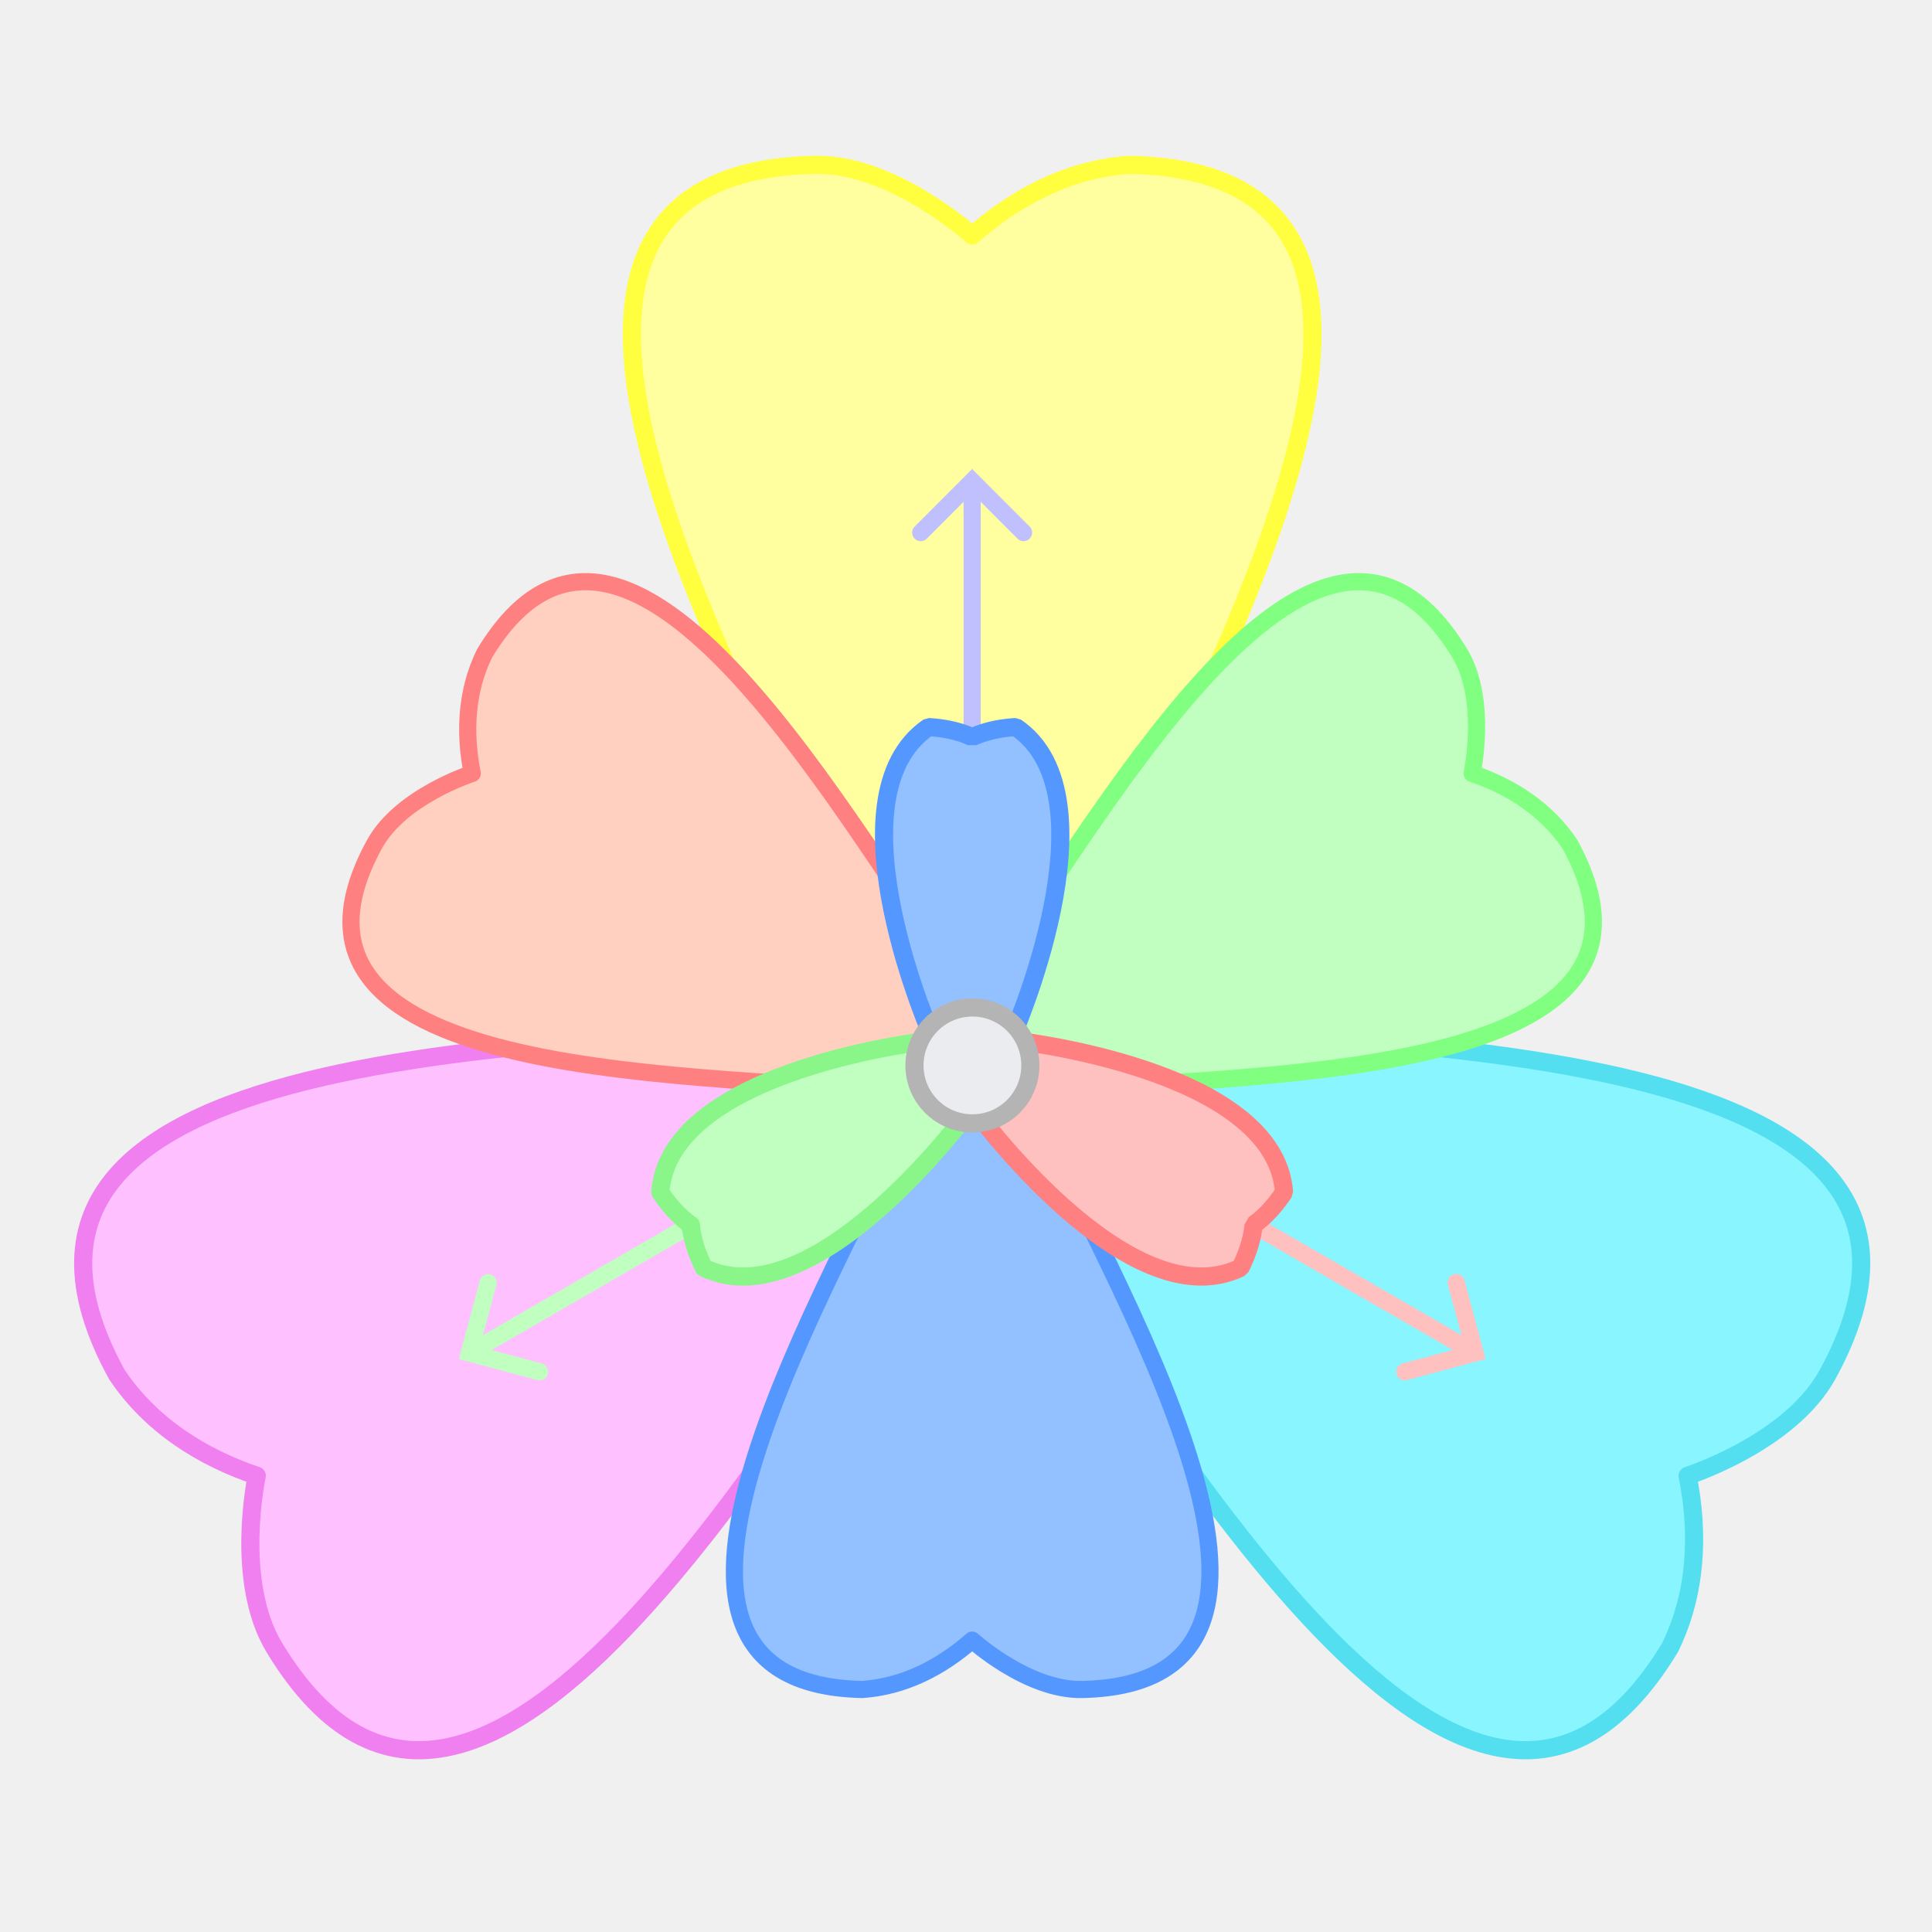
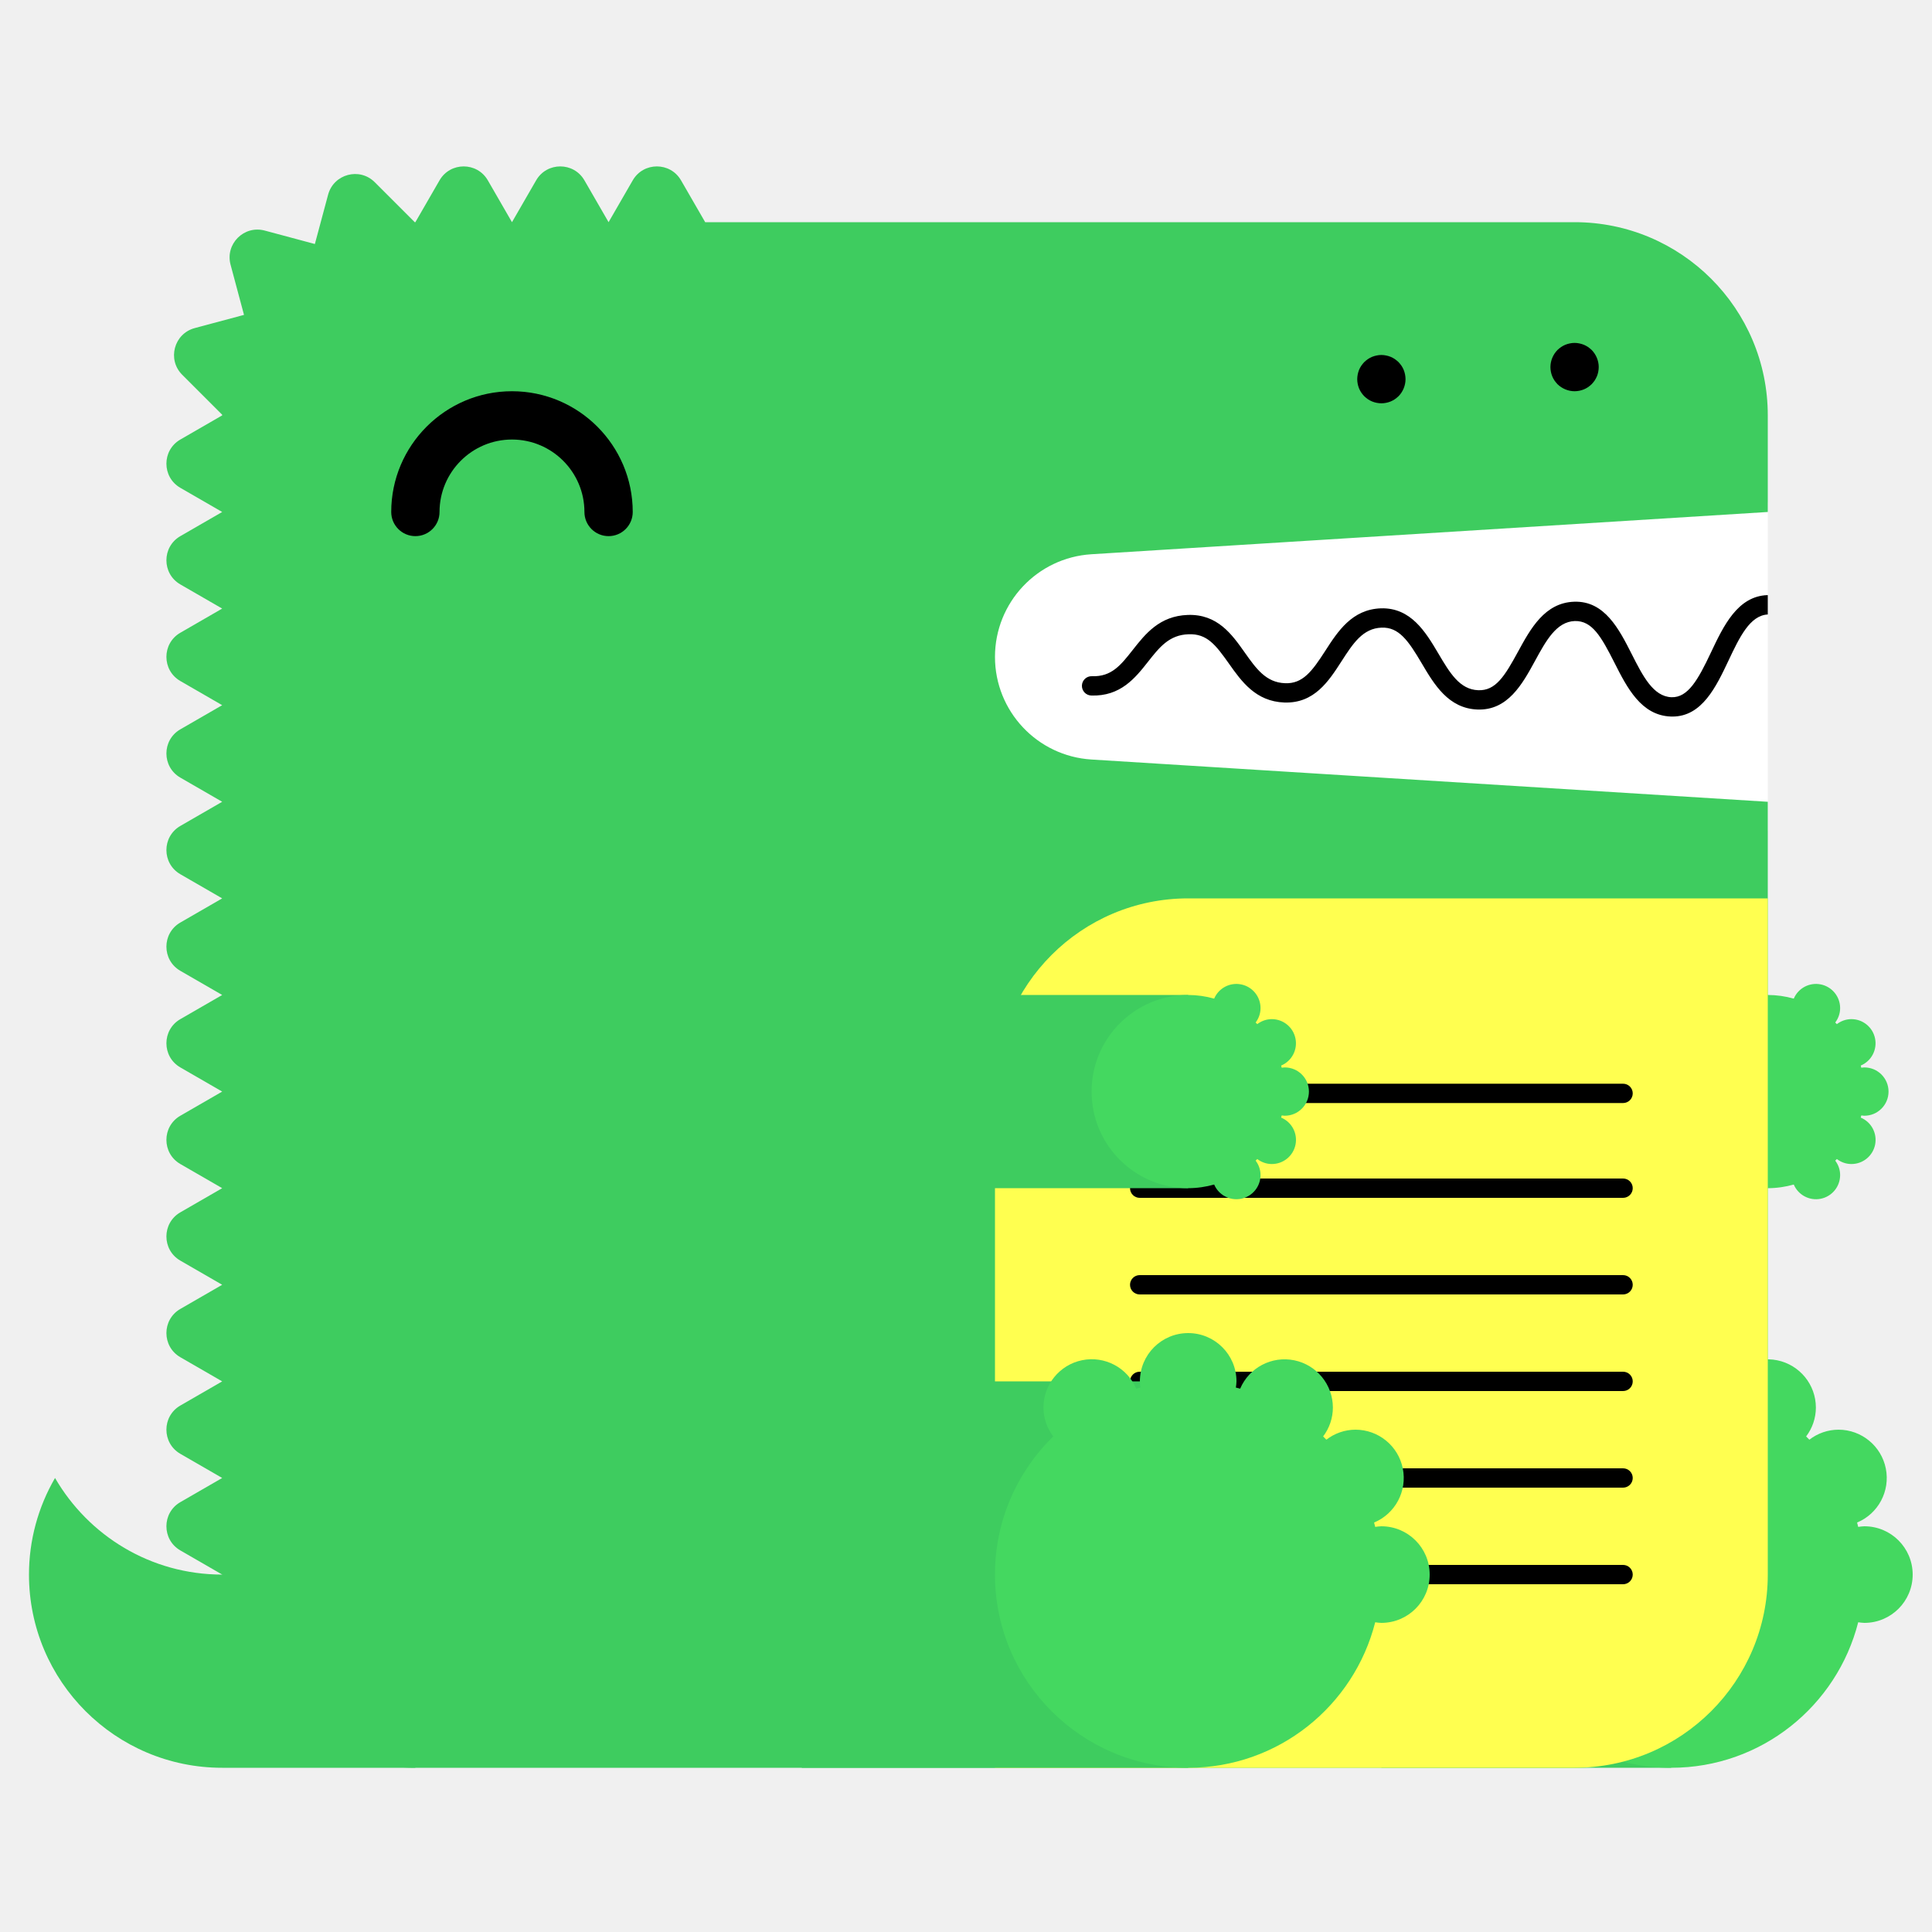
- <svg xmlns="http://www.w3.org/2000/svg" width="500" height="500" viewBox="0 0 132.292 132.292" version="1.1" id="svg1">
-   <defs id="defs1">
-     <marker style="overflow:visible" id="ArrowWideRounded" refX="0" refY="0" orient="auto-start-reverse" markerWidth="1" markerHeight="1" viewBox="0 0 1 1" preserveAspectRatio="xMidYMid">
-       <path style="fill:none;stroke:context-stroke;stroke-width:1;stroke-linecap:round" d="M 3,-3 0,0 3,3" transform="rotate(180,0.125,0)" id="path20" />
-     </marker>
-     <marker style="overflow:visible" id="ArrowWideRounded-2" refX="0" refY="0" orient="auto-start-reverse" markerWidth="1" markerHeight="1" viewBox="0 0 1 1" preserveAspectRatio="xMidYMid">
-       <path style="fill:none;stroke:context-stroke;stroke-width:1;stroke-linecap:round" d="M 3,-3 0,0 3,3" transform="rotate(180,0.125,0)" id="path20-5" />
-     </marker>
-     <marker style="overflow:visible" id="ArrowWideRounded-2-5" refX="0" refY="0" orient="auto-start-reverse" markerWidth="1" markerHeight="1" viewBox="0 0 1 1" preserveAspectRatio="xMidYMid">
-       <path style="fill:none;stroke:context-stroke;stroke-width:1;stroke-linecap:round" d="M 3,-3 0,0 3,3" transform="rotate(180,0.125,0)" id="path20-5-4" />
-     </marker>
-   </defs>
-   <g id="layer1" transform="translate(-18.60224,-38.42791)">
-     <g id="g4" style="display:inline" transform="matrix(1.173755,0,0,1.174854,-1.083291,5.631948)">
-       <path id="path2" style="fill:#89f5ff;fill-opacity:1;stroke:#54dff0;stroke-width:1.058;stroke-linecap:round;stroke-linejoin:round;stroke-dasharray:none;stroke-opacity:1" d="m 77.983,87.235 c 17.157,1.803 56.588,0.439 45.399,20.797 -2.19,3.986 -8.159,5.896 -8.159,5.896 0.678,3.4 0.511,6.88 -1.026,10.014 -12.036,19.869 -30.57,-14.961 -40.71,-28.918 l 2e-6,-5.192 z" />
-       <path id="path2-8" style="fill:#ffc0ff;fill-opacity:1;stroke:#f080f0;stroke-width:1.058;stroke-linecap:round;stroke-linejoin:round;stroke-dasharray:none;stroke-opacity:1" d="m 68.99,87.235 c -17.157,1.803 -56.588,0.439 -45.399,20.797 1.945,2.898 4.876,4.783 8.159,5.896 0,0 -1.33,6.124 1.026,10.014 12.036,19.869 30.57,-14.961 40.71,-28.918 l 2e-6,-5.192 z" />
-       <path id="path2-9" style="fill:#ffffa0;fill-opacity:1;stroke:#ffff40;stroke-width:1.058;stroke-linecap:round;stroke-linejoin:round;stroke-dasharray:none;stroke-opacity:1" d="M 68.99,87.235 C 61.972,71.475 41.076,38.009 64.301,37.52 c 4.547,-0.096 9.185,4.118 9.185,4.118 2.605,-2.287 5.703,-3.883 9.185,-4.118 23.225,0.489 2.329,33.955 -4.689,49.715 l -4.497,2.596 z" />
-       <g id="g12" style="display:none">
-         <path id="path8-6" style="font-variation-settings:normal;display:none;fill:#8080ff;fill-opacity:1;stroke:none;stroke-width:1.953;stroke-linecap:round;stroke-linejoin:round;stroke-miterlimit:4;stroke-dasharray:none;stroke-dashoffset:0;stroke-opacity:1" d="M 45.726,105.858 C 46.489,101.11 52.752,97.072 73.486,89.831 56.848,104.167 50.219,107.572 45.726,105.858 Z" />
-         <path id="path8-6-6" style="font-variation-settings:normal;display:none;fill:#ff8080;fill-opacity:1;stroke:none;stroke-width:1.953;stroke-linecap:round;stroke-linejoin:round;stroke-miterlimit:4;stroke-dasharray:none;stroke-dashoffset:0;stroke-opacity:1" d="m 73.486,57.777 c 3.731,3.034 4.096,10.478 -10e-7,32.055 -4.096,-21.577 -3.731,-29.02 10e-7,-32.055 z" />
-         <path id="path8-6-6-4" style="font-variation-settings:normal;display:none;fill:#80ff8f;fill-opacity:1;stroke:none;stroke-width:1.953;stroke-linecap:round;stroke-linejoin:round;stroke-miterlimit:4;stroke-dasharray:none;stroke-dashoffset:0;stroke-opacity:1" d="m 101.246,105.858 c -4.493,1.714 -11.122,-1.691 -27.76,-16.027 20.734,7.241 26.997,11.279 27.76,16.027 z" />
-       </g>
-       <g id="g19" style="display:none;stroke:#fff00f;stroke-opacity:1">
-         <g id="g11" transform="translate(2.492031,-1.438755)" style="stroke:#fff40f;stroke-opacity:1">
-           <path style="font-variation-settings:normal;opacity:1;fill:none;fill-opacity:1;stroke:#fff40f;stroke-width:1;stroke-linecap:round;stroke-linejoin:round;stroke-miterlimit:4;stroke-dasharray:none;stroke-dashoffset:0;stroke-opacity:1" d="m 70.994,76.753 c 0,0 0.988,-13.657 -1.725,-11.038" id="path8" />
-           <path style="font-variation-settings:normal;opacity:1;fill:none;fill-opacity:1;stroke:#fff40f;stroke-width:1;stroke-linecap:round;stroke-linejoin:round;stroke-miterlimit:4;stroke-dasharray:none;stroke-dashoffset:0;stroke-opacity:1" d="m 70.994,76.753 c 0,0 -0.836,-17.188 1.877,-13.996" id="path9" />
-           <path style="font-variation-settings:normal;opacity:1;fill:none;fill-opacity:1;stroke:#fff40f;stroke-width:1;stroke-linecap:round;stroke-linejoin:round;stroke-miterlimit:4;stroke-dasharray:none;stroke-dashoffset:0;stroke-opacity:1" d="m 69.682,59.409 c 2.186,-0.425 1.312,17.344 1.312,17.344 5e-6,-11.179 -0.622,-18.929 1.486,-19.385" id="path10" />
-           <path style="font-variation-settings:normal;opacity:1;fill:none;fill-opacity:1;stroke:#fff40f;stroke-width:1;stroke-linecap:round;stroke-linejoin:round;stroke-miterlimit:4;stroke-dasharray:none;stroke-dashoffset:0;stroke-opacity:1" d="m 69.457,70.018 c 2.432,-1.212 1.538,3.657 1.538,15.299 m 6e-6,5.953 C 71.027,80.356 70.236,64.873 72.746,67.586" id="path11" />
-         </g>
-         <g id="g11-1" transform="rotate(120,72.65553,91.26997)" style="display:inline;stroke:#00f0f0;stroke-opacity:1">
-           <path style="font-variation-settings:normal;opacity:1;fill:none;fill-opacity:1;stroke:#00f0f0;stroke-width:1;stroke-linecap:round;stroke-linejoin:round;stroke-miterlimit:4;stroke-dasharray:none;stroke-dashoffset:0;stroke-opacity:1" d="m 70.994,76.753 c 0,0 0.988,-13.657 -1.725,-11.038" id="path8-9" />
-           <path style="font-variation-settings:normal;opacity:1;fill:none;fill-opacity:1;stroke:#00f0f0;stroke-width:1;stroke-linecap:round;stroke-linejoin:round;stroke-miterlimit:4;stroke-dasharray:none;stroke-dashoffset:0;stroke-opacity:1" d="m 70.994,76.753 c 0,0 -0.836,-17.188 1.877,-13.996" id="path9-3" />
-           <path style="font-variation-settings:normal;opacity:1;fill:none;fill-opacity:1;stroke:#00f0f0;stroke-width:1;stroke-linecap:round;stroke-linejoin:round;stroke-miterlimit:4;stroke-dasharray:none;stroke-dashoffset:0;stroke-opacity:1" d="m 69.682,59.409 c 2.186,-0.425 1.312,17.344 1.312,17.344 5e-6,-11.179 -0.622,-18.929 1.486,-19.385" id="path10-7" />
-           <path style="font-variation-settings:normal;opacity:1;fill:none;fill-opacity:1;stroke:#00f0f0;stroke-width:1;stroke-linecap:round;stroke-linejoin:round;stroke-miterlimit:4;stroke-dasharray:none;stroke-dashoffset:0;stroke-opacity:1" d="m 69.457,70.018 c 2.432,-1.212 1.538,3.657 1.538,15.299 m 6e-6,5.953 C 71.027,80.356 70.236,64.873 72.746,67.586" id="path11-0" />
-         </g>
-         <g id="g11-2" transform="rotate(-120,71.82487,89.83119)" style="display:inline;stroke:#f080f0;stroke-opacity:1">
-           <path style="font-variation-settings:normal;opacity:1;fill:none;fill-opacity:1;stroke:#f080f0;stroke-width:1;stroke-linecap:round;stroke-linejoin:round;stroke-miterlimit:4;stroke-dasharray:none;stroke-dashoffset:0;stroke-opacity:1" d="m 70.994,76.753 c 0,0 0.988,-13.657 -1.725,-11.038" id="path8-0" />
-           <path style="font-variation-settings:normal;opacity:1;fill:none;fill-opacity:1;stroke:#f080f0;stroke-width:1;stroke-linecap:round;stroke-linejoin:round;stroke-miterlimit:4;stroke-dasharray:none;stroke-dashoffset:0;stroke-opacity:1" d="m 70.994,76.753 c 0,0 -0.836,-17.188 1.877,-13.996" id="path9-8" />
-           <path style="font-variation-settings:normal;opacity:1;fill:none;fill-opacity:1;stroke:#f080f0;stroke-width:1;stroke-linecap:round;stroke-linejoin:round;stroke-miterlimit:4;stroke-dasharray:none;stroke-dashoffset:0;stroke-opacity:1" d="m 69.682,59.409 c 2.186,-0.425 1.312,17.344 1.312,17.344 5e-6,-11.179 -0.622,-18.929 1.486,-19.385" id="path10-0" />
-           <path style="font-variation-settings:normal;opacity:1;fill:none;fill-opacity:1;stroke:#f080f0;stroke-width:1;stroke-linecap:round;stroke-linejoin:round;stroke-miterlimit:4;stroke-dasharray:none;stroke-dashoffset:0;stroke-opacity:1" d="m 69.457,70.018 c 2.432,-1.212 1.538,3.657 1.538,15.299 m 6e-6,5.953 C 71.027,80.356 70.236,64.873 72.746,67.586" id="path11-2" />
-         </g>
-       </g>
-       <g id="g21" transform="translate(2.492031,-1.438755)">
-         <path style="font-variation-settings:normal;opacity:1;fill:none;fill-opacity:1;stroke:#c0c0ff;stroke-width:1;stroke-linecap:round;stroke-linejoin:round;stroke-miterlimit:4;stroke-dasharray:none;stroke-dashoffset:0;stroke-opacity:1;marker-end:url(#ArrowWideRounded)" d="m 70.994,91.27 -0.002,-33.625" id="path19" />
-         <path style="font-variation-settings:normal;fill:none;fill-opacity:1;stroke:#ffc0c0;stroke-width:1;stroke-linecap:round;stroke-linejoin:round;stroke-miterlimit:4;stroke-dasharray:none;stroke-dashoffset:0;stroke-opacity:1;marker-end:url(#ArrowWideRounded-2)" d="M 70.994,91.27 100.115,108.081" id="path19-3" />
-         <path style="font-variation-settings:normal;fill:none;fill-opacity:1;stroke:#c0ffc0;stroke-width:1;stroke-linecap:round;stroke-linejoin:round;stroke-miterlimit:4;stroke-dasharray:none;stroke-dashoffset:0;stroke-opacity:1;marker-end:url(#ArrowWideRounded-2-5)" d="M 70.994,91.27 41.875,108.084" id="path19-3-7" />
-       </g>
-     </g>
-     <g id="g6" transform="matrix(1.173755,0,0,1.174854,-1.083291,5.631948)" style="display:inline">
-       <path id="path2-1" style="font-variation-settings:normal;display:inline;opacity:1;vector-effect:none;fill:#c0ffc0;fill-opacity:1;stroke:#80ff80;stroke-width:1;stroke-linecap:round;stroke-linejoin:round;stroke-miterlimit:4;stroke-dasharray:none;stroke-dashoffset:0;stroke-opacity:1;-inkscape-stroke:none;stop-color:#000000;stop-opacity:1" d="m 73.486,86.203 c 7.085,-9.753 20.036,-34.09 28.447,-20.207 1.646,2.718 0.717,6.997 0.717,6.997 2.294,0.777 4.342,2.095 5.701,4.12 7.818,14.225 -19.734,13.272 -31.723,14.532 l -3.142,-1.814 z" />
-       <path id="path2-1-6" style="font-variation-settings:normal;display:inline;opacity:1;vector-effect:none;fill:#ffd0c0;fill-opacity:1;stroke:#ff8080;stroke-width:1;stroke-linecap:round;stroke-linejoin:round;stroke-miterlimit:4;stroke-dasharray:none;stroke-dashoffset:0;stroke-opacity:1;-inkscape-stroke:none;stop-color:#000000;stop-opacity:1" d="M 70.344,91.645 C 58.355,90.386 30.803,91.338 38.621,77.113 c 1.531,-2.785 5.701,-4.12 5.701,-4.12 -0.474,-2.376 -0.357,-4.808 0.717,-6.997 8.41,-13.883 21.361,10.454 28.447,20.207 l -5e-6,3.628 z" />
-       <path id="path2-1-6-4" style="font-variation-settings:normal;display:inline;vector-effect:none;fill:#93c0ff;fill-opacity:1;stroke:#5498ff;stroke-width:1;stroke-linecap:round;stroke-linejoin:round;stroke-miterlimit:4;stroke-dasharray:none;stroke-dashoffset:0;stroke-opacity:1;-inkscape-stroke:none;stop-color:#000000" d="m 76.628,91.645 c 4.904,11.013 19.505,34.397 3.276,34.739 -3.177,0.067 -6.418,-2.878 -6.418,-2.878 -1.82,1.598 -3.985,2.713 -6.418,2.878 -16.229,-0.342 -1.627,-23.726 3.276,-34.739 l 3.142,-1.814 z" />
-     </g>
-     <g id="g7" style="display:inline" transform="matrix(1.173755,0,0,1.174854,1.841748,3.941621)">
-       <path id="path6-8" style="font-variation-settings:normal;display:inline;fill:#93c0ff;fill-opacity:1;stroke:#5498ff;stroke-width:1.058;stroke-linecap:round;stroke-linejoin:bevel;stroke-miterlimit:4;stroke-dasharray:none;stroke-dashoffset:0;stroke-opacity:1" d="m 73.243,89.972 c 0,0 6.308,-14.157 0.295,-18.243 -1.645,0.096 -2.544,0.594 -2.544,0.594 v 0 c 0,0 -0.899,-0.498 -2.544,-0.594 -6.013,4.086 0.295,18.243 0.295,18.243 z" />
-       <path id="path6-8-0" style="font-variation-settings:normal;display:inline;fill:#ffc0c0;fill-opacity:1;stroke:#ff8080;stroke-width:1.058;stroke-linecap:round;stroke-linejoin:bevel;stroke-miterlimit:4;stroke-dasharray:none;stroke-dashoffset:0;stroke-opacity:1" d="m 70.994,93.866 c 0,0 9.106,12.542 15.651,9.377 0.739,-1.472 0.757,-2.5 0.757,-2.5 v 0 c 0,0 0.881,-0.53 1.786,-1.906 -0.532,-7.25 -15.947,-8.866 -15.947,-8.866 z" />
-       <path id="path6-8-0-1" style="font-variation-settings:normal;display:inline;fill:#c0ffc0;fill-opacity:1;stroke:#8af68a;stroke-width:1.058;stroke-linecap:round;stroke-linejoin:round;stroke-miterlimit:4;stroke-dasharray:none;stroke-dashoffset:0;stroke-opacity:1" d="m 68.746,89.972 c 0,0 -15.414,1.616 -15.947,8.866 0.906,1.376 1.786,1.906 1.786,1.906 v 0 c 0,0 0.018,1.027 0.757,2.5 6.545,3.164 15.651,-9.377 15.651,-9.377 z" />
-       <ellipse style="fill:#eaecef;fill-opacity:1;stroke:#b4b4b4;stroke-width:1.058;stroke-dasharray:none;stroke-opacity:1" id="path3" cx="71.008" cy="91.45" rx="3.381" ry="3.378" />
-     </g>
-     <circle style="font-variation-settings:normal;display:none;opacity:1;fill:none;fill-opacity:1;stroke:#c0c0ff;stroke-width:1;stroke-linecap:round;stroke-linejoin:round;stroke-miterlimit:4;stroke-dasharray:none;stroke-dashoffset:0;stroke-opacity:1" id="path21" cx="-70.992" cy="-91.295" transform="scale(-1)" r="33.65" />
-     <text xml:space="preserve" style="font-style:normal;font-variant:normal;font-weight:normal;font-stretch:normal;font-size:8.467px;font-family:unscii;-inkscape-font-specification:unscii;display:none;opacity:1;fill:#008000;fill-opacity:1;stroke:none;stroke-width:1;stroke-linecap:round;stroke-linejoin:round;stroke-miterlimit:4;stroke-dasharray:none;stroke-dashoffset:0;stroke-opacity:1" x="14.094" y="-28.955" id="text22" transform="translate(-2.492031,1.438755)">
-       <tspan id="tspan22" style="font-style:normal;font-variant:normal;font-weight:normal;font-stretch:normal;font-family:unscii;-inkscape-font-specification:unscii;fill:#008000;stroke:none;stroke-width:1" x="14.094" y="-28.955">By pertaz,</tspan>
-       <tspan style="font-style:normal;font-variant:normal;font-weight:normal;font-stretch:normal;font-family:unscii;-inkscape-font-specification:unscii;fill:#008000;stroke:none;stroke-width:1" x="14.094" y="-18.372" id="tspan23">under liense CC By 4.0.</tspan>
-       <tspan style="font-style:normal;font-variant:normal;font-weight:normal;font-stretch:normal;font-family:unscii;-inkscape-font-specification:unscii;fill:#008000;stroke:none;stroke-width:1" x="14.094" y="-7.789" id="tspan24">https://creativecommons.org/licenses/by/4.0/</tspan>
-     </text>
+ <svg xmlns="http://www.w3.org/2000/svg" width="200" height="200" viewBox="0 0 200 200">
+   <g fill="none" fill-rule="evenodd">
+     <path fill="#FFF" d="M99 52h84v34H99z" />
+     <path d="M23 163c-7.398 0-13.843-4.027-17.303-10A19.886 19.886 0 0 0 3 163c0 11.046 8.954 20 20 20h20v-20H23z" fill="#3ECC5F" />
+     <path d="M112.98 57.376L183 53V43c0-11.046-8.954-20-20-20H73l-2.5-4.33c-1.112-1.925-3.889-1.925-5 0L63 23l-2.5-4.33c-1.111-1.925-3.889-1.925-5 0L53 23l-2.5-4.33c-1.111-1.925-3.889-1.925-5 0L43 23c-.022 0-.042.003-.065.003l-4.142-4.141c-1.57-1.571-4.252-.853-4.828 1.294l-1.369 5.104-5.192-1.392c-2.148-.575-4.111 1.389-3.535 3.536l1.39 5.193-5.102 1.367c-2.148.576-2.867 3.259-1.296 4.83l4.142 4.142c0 .021-.003.042-.003.064l-4.33 2.5c-1.925 1.111-1.925 3.889 0 5L23 53l-4.33 2.5c-1.925 1.111-1.925 3.889 0 5L23 63l-4.33 2.5c-1.925 1.111-1.925 3.889 0 5L23 73l-4.33 2.5c-1.925 1.111-1.925 3.889 0 5L23 83l-4.33 2.5c-1.925 1.111-1.925 3.889 0 5L23 93l-4.33 2.5c-1.925 1.111-1.925 3.889 0 5L23 103l-4.33 2.5c-1.925 1.111-1.925 3.889 0 5L23 113l-4.33 2.5c-1.925 1.111-1.925 3.889 0 5L23 123l-4.33 2.5c-1.925 1.111-1.925 3.889 0 5L23 133l-4.33 2.5c-1.925 1.111-1.925 3.889 0 5L23 143l-4.33 2.5c-1.925 1.111-1.925 3.889 0 5L23 153l-4.33 2.5c-1.925 1.111-1.925 3.889 0 5L23 163c0 11.046 8.954 20 20 20h120c11.046 0 20-8.954 20-20V83l-70.02-4.376A10.645 10.645 0 0 1 103 68c0-5.621 4.37-10.273 9.98-10.624" fill="#3ECC5F" />
+     <path fill="#3ECC5F" d="M143 183h30v-40h-30z" />
+     <path d="M193 158c-.219 0-.428.037-.639.064-.038-.15-.074-.301-.116-.451A5 5 0 0 0 190.32 148a4.96 4.96 0 0 0-3.016 1.036 26.531 26.531 0 0 0-.335-.336 4.955 4.955 0 0 0 1.011-2.987 5 5 0 0 0-9.599-1.959c-.148-.042-.297-.077-.445-.115.027-.211.064-.42.064-.639a5 5 0 0 0-5-5 5 5 0 0 0-5 5c0 .219.037.428.064.639-.148.038-.297.073-.445.115a4.998 4.998 0 0 0-9.599 1.959c0 1.125.384 2.151 1.011 2.987-3.717 3.632-6.031 8.693-6.031 14.3 0 11.046 8.954 20 20 20 9.339 0 17.16-6.41 19.361-15.064.211.027.42.064.639.064a5 5 0 0 0 5-5 5 5 0 0 0-5-5" fill="#44D860" />
+     <path fill="#3ECC5F" d="M153 123h30v-20h-30z" />
+     <path d="M193 115.5a2.5 2.5 0 1 0 0-5c-.109 0-.214.019-.319.032-.02-.075-.037-.15-.058-.225a2.501 2.501 0 0 0-.963-4.807c-.569 0-1.088.197-1.508.518a6.653 6.653 0 0 0-.168-.168c.314-.417.506-.931.506-1.494a2.5 2.5 0 0 0-4.8-.979A9.987 9.987 0 0 0 183 103c-5.522 0-10 4.478-10 10s4.478 10 10 10c.934 0 1.833-.138 2.69-.377a2.5 2.5 0 0 0 4.8-.979c0-.563-.192-1.077-.506-1.494.057-.055.113-.111.168-.168.42.321.939.518 1.508.518a2.5 2.5 0 0 0 .963-4.807c.021-.074.038-.15.058-.225.105.013.21.032.319.032" fill="#44D860" />
+     <path d="M63 55.5a2.5 2.5 0 0 1-2.5-2.5c0-4.136-3.364-7.5-7.5-7.5s-7.5 3.364-7.5 7.5a2.5 2.5 0 1 1-5 0c0-6.893 5.607-12.5 12.5-12.5S65.5 46.107 65.5 53a2.5 2.5 0 0 1-2.5 2.5" fill="#000" />
+     <path d="M103 183h60c11.046 0 20-8.954 20-20V93h-60c-11.046 0-20 8.954-20 20v70z" fill="#FFFF50" />
+     <path d="M168.02 124h-50.04a1 1 0 1 1 0-2h50.04a1 1 0 1 1 0 2m0 20h-50.04a1 1 0 1 1 0-2h50.04a1 1 0 1 1 0 2m0 20h-50.04a1 1 0 1 1 0-2h50.04a1 1 0 1 1 0 2m0-49.814h-50.04a1 1 0 1 1 0-2h50.04a1 1 0 1 1 0 2m0 19.814h-50.04a1 1 0 1 1 0-2h50.04a1 1 0 1 1 0 2m0 20h-50.04a1 1 0 1 1 0-2h50.04a1 1 0 1 1 0 2M183 61.611c-.012 0-.022-.006-.034-.005-3.09.105-4.552 3.196-5.842 5.923-1.346 2.85-2.387 4.703-4.093 4.647-1.889-.068-2.969-2.202-4.113-4.46-1.314-2.594-2.814-5.536-5.963-5.426-3.046.104-4.513 2.794-5.807 5.167-1.377 2.528-2.314 4.065-4.121 3.994-1.927-.07-2.951-1.805-4.136-3.813-1.321-2.236-2.848-4.75-5.936-4.664-2.994.103-4.465 2.385-5.763 4.4-1.373 2.13-2.335 3.428-4.165 3.351-1.973-.07-2.992-1.51-4.171-3.177-1.324-1.873-2.816-3.993-5.895-3.89-2.928.1-4.399 1.97-5.696 3.618-1.232 1.564-2.194 2.802-4.229 2.724a1 1 0 0 0-.072 2c3.017.101 4.545-1.8 5.872-3.487 1.177-1.496 2.193-2.787 4.193-2.855 1.926-.082 2.829 1.115 4.195 3.045 1.297 1.834 2.769 3.914 5.731 4.021 3.103.104 4.596-2.215 5.918-4.267 1.182-1.834 2.202-3.417 4.15-3.484 1.793-.067 2.769 1.35 4.145 3.681 1.297 2.197 2.766 4.686 5.787 4.796 3.125.108 4.634-2.62 5.949-5.035 1.139-2.088 2.214-4.06 4.119-4.126 1.793-.042 2.728 1.595 4.111 4.33 1.292 2.553 2.757 5.445 5.825 5.556l.169.003c3.064 0 4.518-3.075 5.805-5.794 1.139-2.41 2.217-4.68 4.067-4.773v-2z" fill="#000" />
+     <path fill="#3ECC5F" d="M83 183h40v-40H83z" />
+     <path d="M143 158c-.219 0-.428.037-.639.064-.038-.15-.074-.301-.116-.451A5 5 0 0 0 140.32 148a4.96 4.96 0 0 0-3.016 1.036 26.531 26.531 0 0 0-.335-.336 4.955 4.955 0 0 0 1.011-2.987 5 5 0 0 0-9.599-1.959c-.148-.042-.297-.077-.445-.115.027-.211.064-.42.064-.639a5 5 0 0 0-5-5 5 5 0 0 0-5 5c0 .219.037.428.064.639-.148.038-.297.073-.445.115a4.998 4.998 0 0 0-9.599 1.959c0 1.125.384 2.151 1.011 2.987-3.717 3.632-6.031 8.693-6.031 14.3 0 11.046 8.954 20 20 20 9.339 0 17.16-6.41 19.361-15.064.211.027.42.064.639.064a5 5 0 0 0 5-5 5 5 0 0 0-5-5" fill="#44D860" />
+     <path fill="#3ECC5F" d="M83 123h40v-20H83z" />
+     <path d="M133 115.5a2.5 2.5 0 1 0 0-5c-.109 0-.214.019-.319.032-.02-.075-.037-.15-.058-.225a2.501 2.501 0 0 0-.963-4.807c-.569 0-1.088.197-1.508.518a6.653 6.653 0 0 0-.168-.168c.314-.417.506-.931.506-1.494a2.5 2.5 0 0 0-4.8-.979A9.987 9.987 0 0 0 123 103c-5.522 0-10 4.478-10 10s4.478 10 10 10c.934 0 1.833-.138 2.69-.377a2.5 2.5 0 0 0 4.8-.979c0-.563-.192-1.077-.506-1.494.057-.055.113-.111.168-.168.42.321.939.518 1.508.518a2.5 2.5 0 0 0 .963-4.807c.021-.074.038-.15.058-.225.105.013.21.032.319.032" fill="#44D860" />
+     <path d="M143 41.75c-.16 0-.33-.02-.49-.05a2.52 2.52 0 0 1-.47-.14c-.15-.06-.29-.14-.431-.23-.13-.09-.259-.2-.38-.31-.109-.12-.219-.24-.309-.38s-.17-.28-.231-.43a2.619 2.619 0 0 1-.189-.96c0-.16.02-.33.05-.49.03-.16.08-.31.139-.47.061-.15.141-.29.231-.43.09-.13.2-.26.309-.38.121-.11.25-.22.38-.31.141-.09.281-.17.431-.23.149-.06.31-.11.47-.14.32-.07.65-.07.98 0 .159.03.32.08.47.14.149.06.29.14.43.23.13.09.259.2.38.31.11.12.22.25.31.38.09.14.17.28.23.43.06.16.11.31.14.47.029.16.05.33.05.49 0 .66-.271 1.31-.73 1.77-.121.11-.25.22-.38.31-.14.09-.281.17-.43.23a2.565 2.565 0 0 1-.96.19m20-1.25c-.66 0-1.3-.27-1.771-.73a3.802 3.802 0 0 1-.309-.38c-.09-.14-.17-.28-.231-.43a2.619 2.619 0 0 1-.189-.96c0-.66.27-1.3.729-1.77.121-.11.25-.22.38-.31.141-.09.281-.17.431-.23.149-.06.31-.11.47-.14.32-.07.66-.07.98 0 .159.03.32.08.47.14.149.06.29.14.43.23.13.09.259.2.38.31.459.47.73 1.11.73 1.77 0 .16-.021.33-.05.49-.03.16-.08.32-.14.47-.07.15-.14.29-.23.43-.09.13-.2.26-.31.38-.121.11-.25.22-.38.31-.14.09-.281.17-.43.23a2.565 2.565 0 0 1-.96.19" fill="#000" />
  </g>
</svg>
